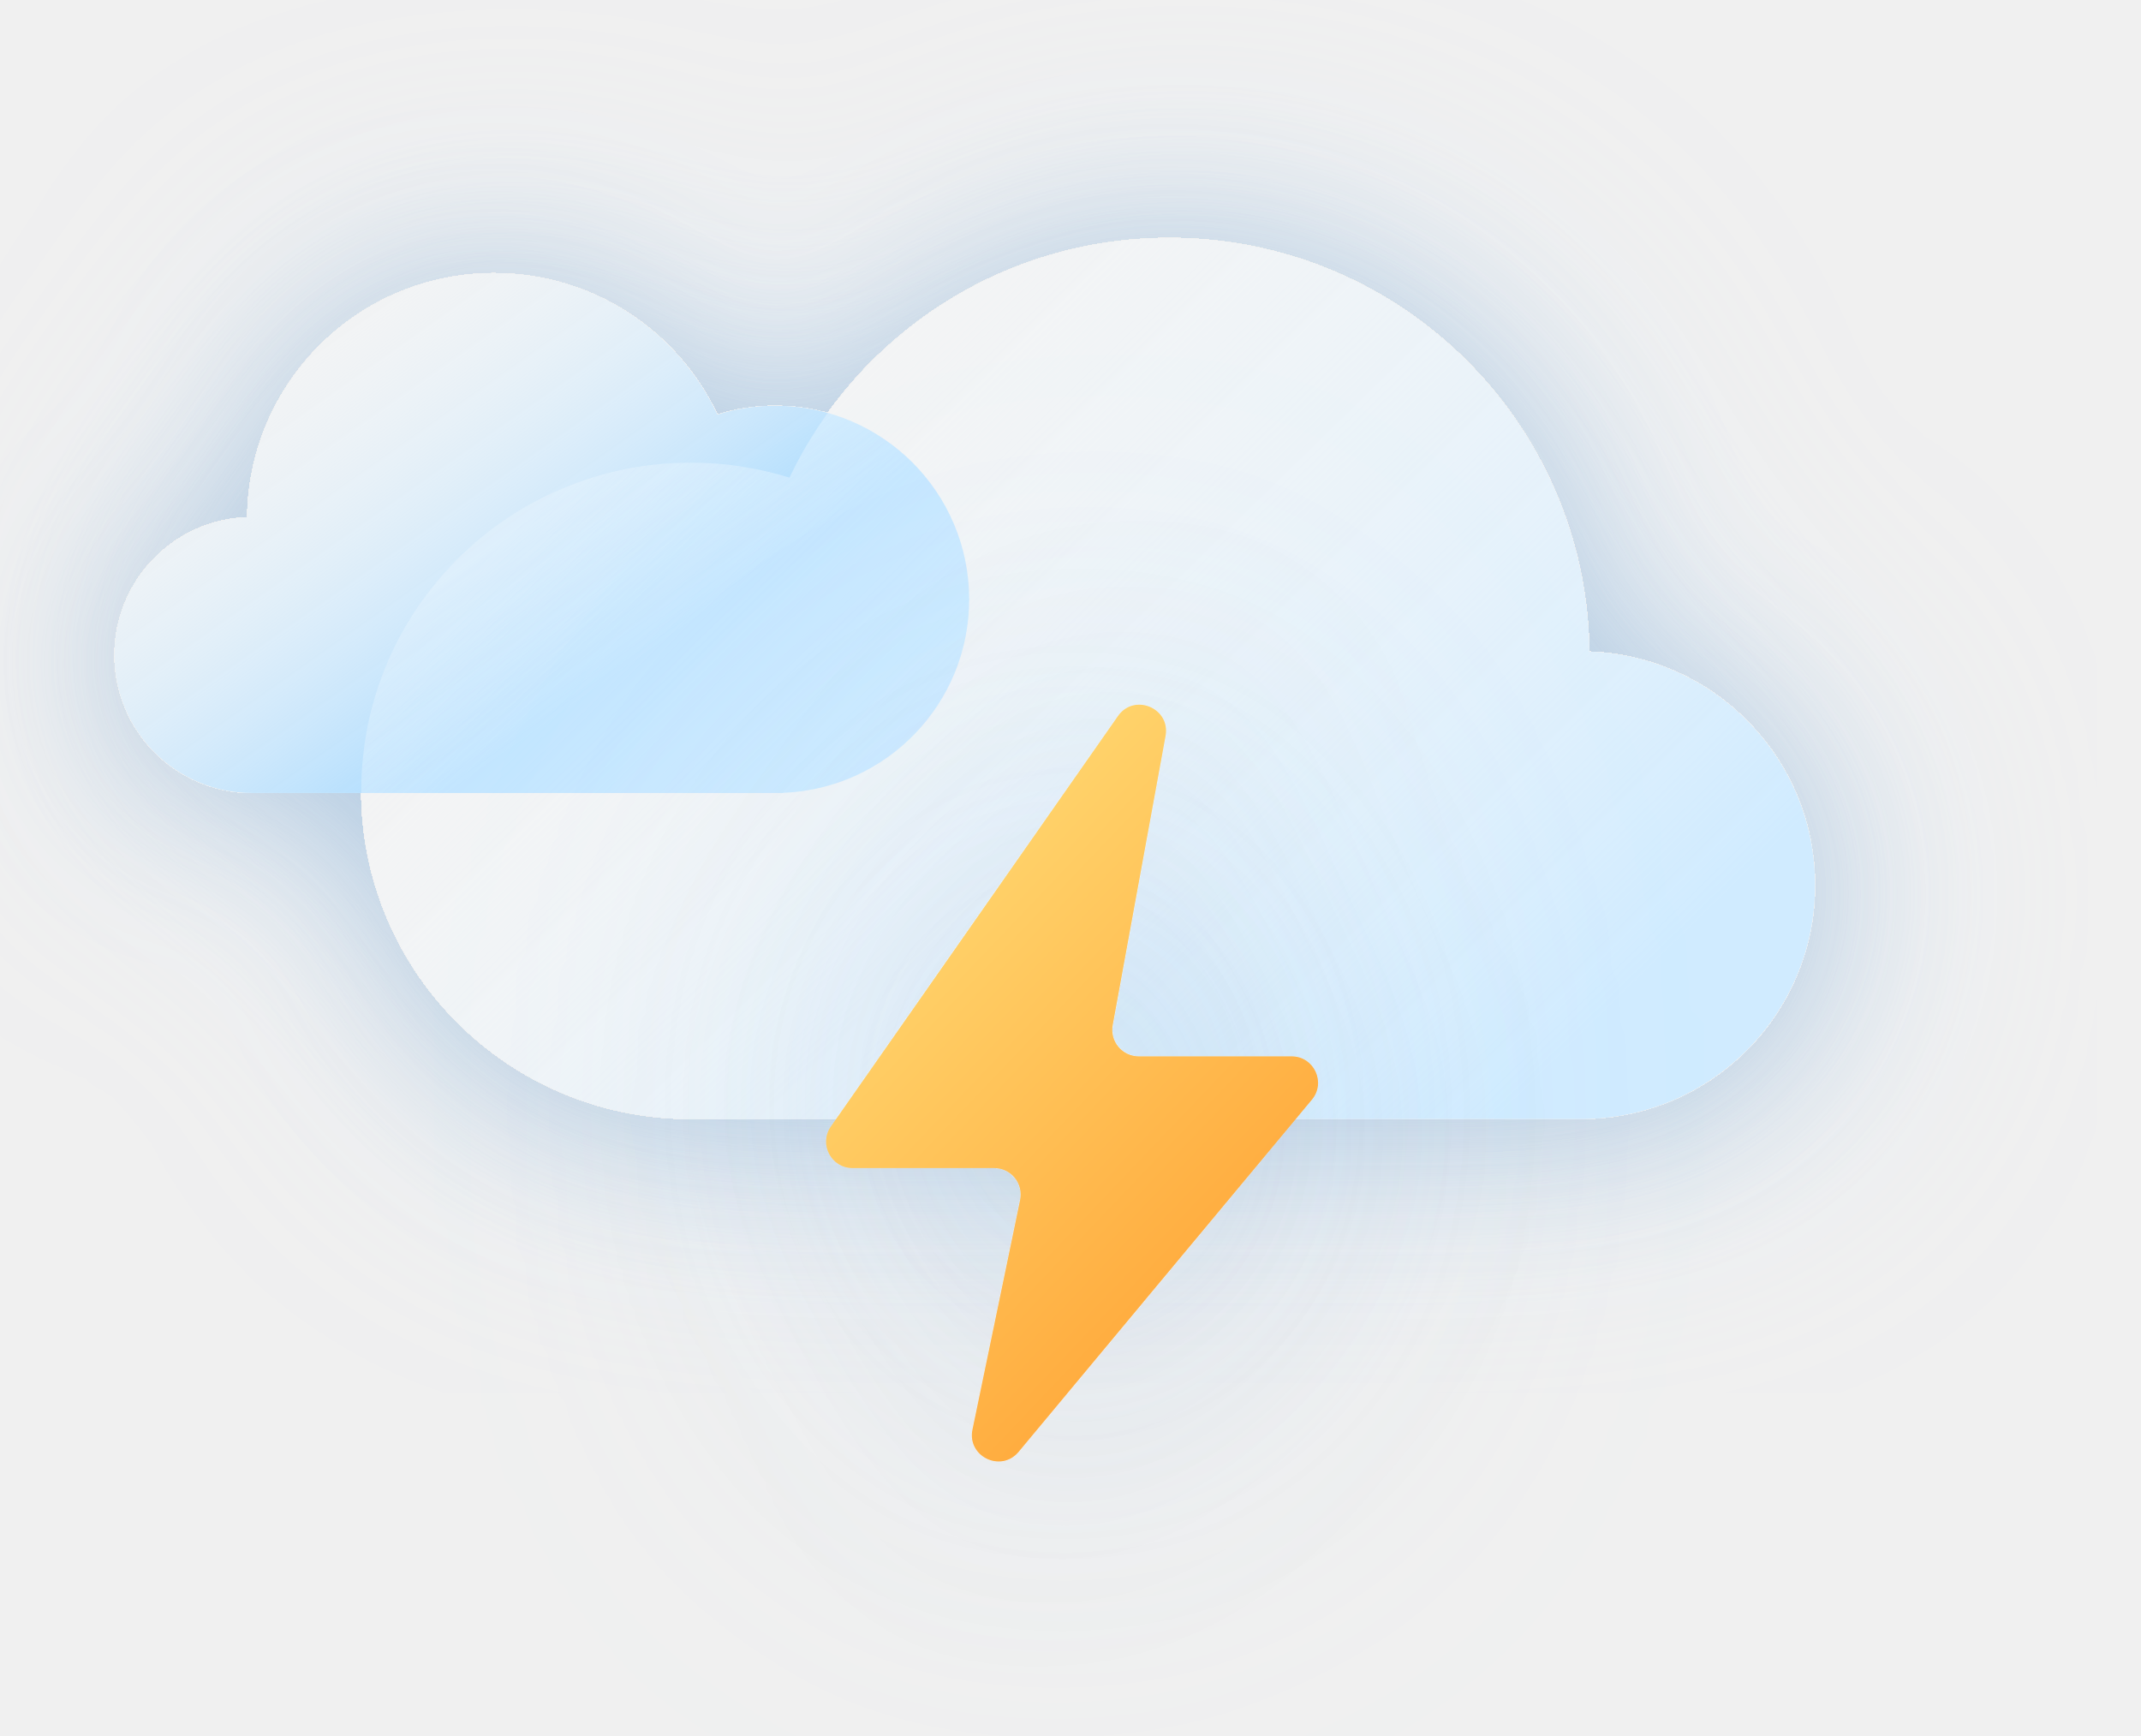
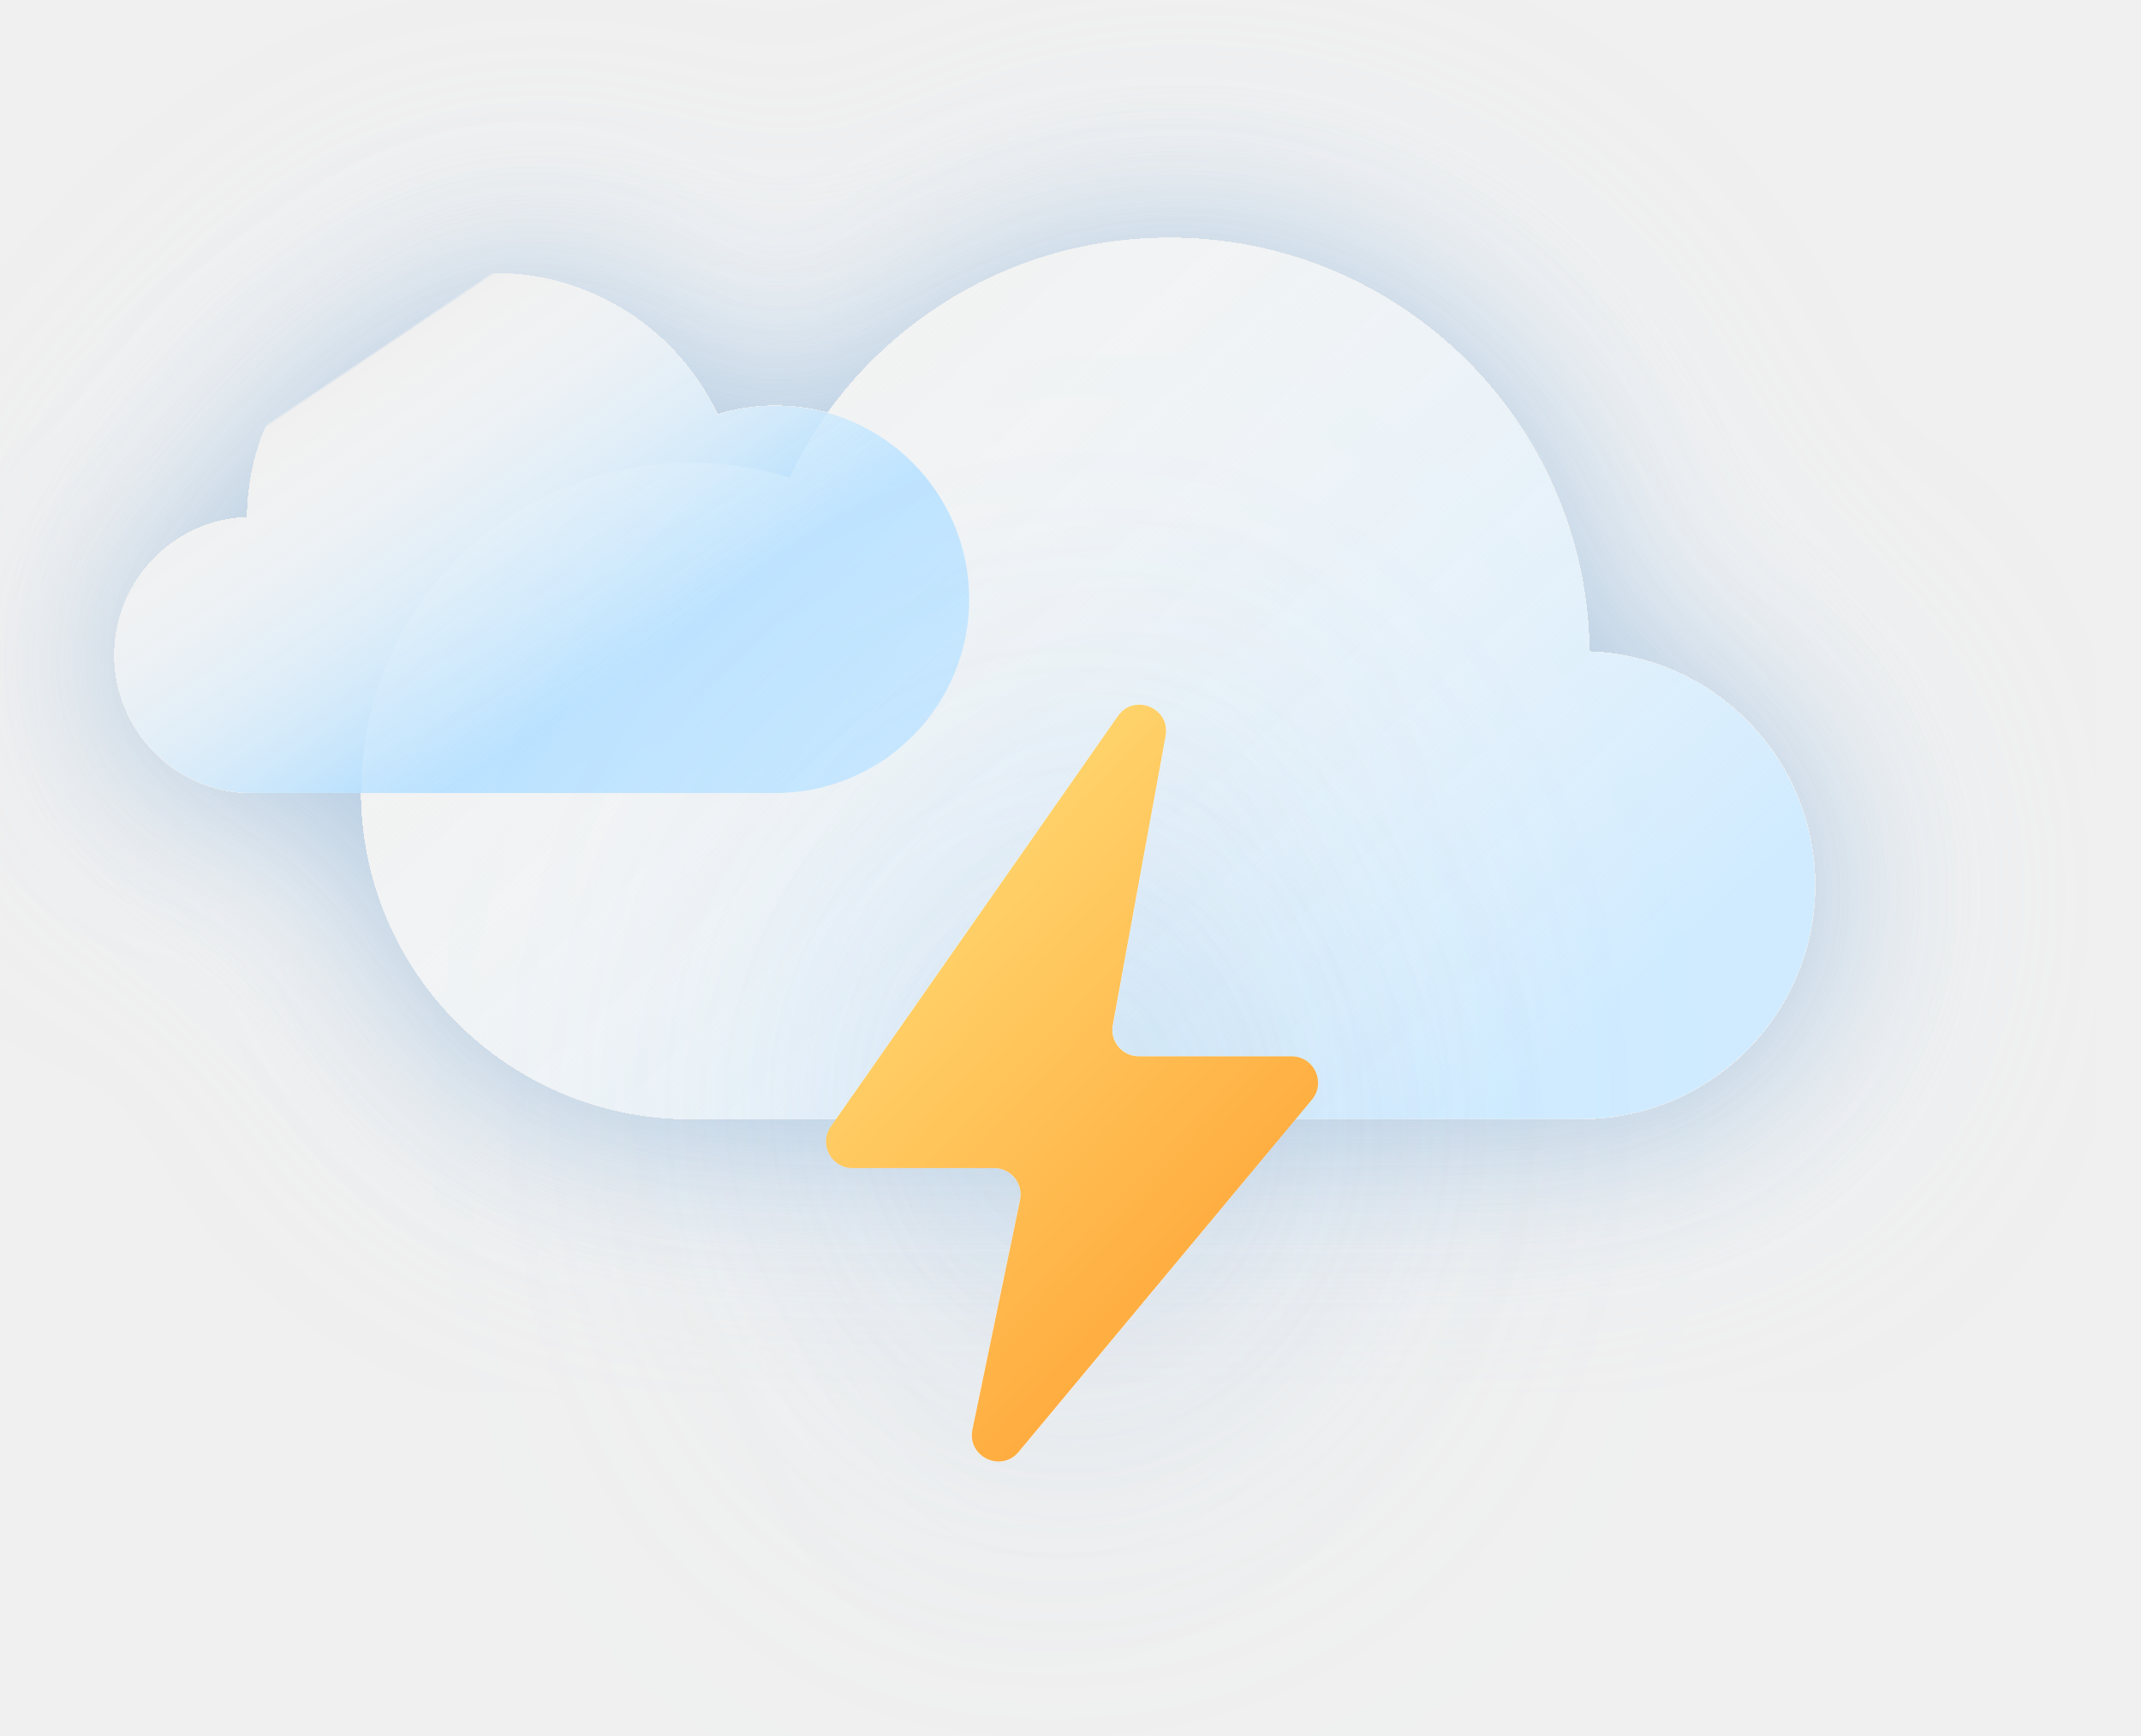
<svg xmlns="http://www.w3.org/2000/svg" width="243" height="197" fill="none">
  <g clip-path="url(#a)">
    <g filter="url(#b)">
-       <path fill-rule="evenodd" clip-rule="evenodd" d="M88.042 90h-59.41C19.998 90 13 82.992 13 74.347c0-8.454 6.693-15.343 15.064-15.643C28.219 43.377 40.702 31 56.077 31c11.198 0 20.862 6.565 25.347 16.053a22 22 0 0 1 6.585-1.002c12.145 0 21.991 9.838 21.991 21.974 0 11.834-9.361 21.483-21.087 21.957V90h-.871Z" fill="url(#c)" />
+       <path fill="url(#c)" fill-rule="evenodd" d="M88.042 90h-59.41C19.998 90 13 82.992 13 74.347c0-8.454 6.693-15.343 15.064-15.643C28.219 43.377 40.702 31 56.077 31c11.198 0 20.862 6.565 25.347 16.053a22 22 0 0 1 6.585-1.002c12.145 0 21.991 9.838 21.991 21.974 0 11.834-9.361 21.483-21.087 21.957V90h-.871Z" clip-rule="evenodd" />
      <g filter="url(#d)">
-         <path fill-rule="evenodd" clip-rule="evenodd" d="M78.352 127h101.057C194.096 127 206 115.121 206 100.469c0-14.329-11.386-26.004-25.624-26.513C180.112 47.977 158.879 27 132.724 27c-19.048 0-35.486 11.127-43.115 27.21a37.543 37.543 0 0 0-11.202-1.7C57.747 52.51 41 69.186 41 89.755c0 20.058 15.923 36.412 35.87 37.214V127h1.482Z" fill="url(#e)" />
+         <path fill="url(#e)" fill-rule="evenodd" d="M78.352 127h101.057C194.096 127 206 115.121 206 100.469c0-14.329-11.386-26.004-25.624-26.513C180.112 47.977 158.879 27 132.724 27c-19.048 0-35.486 11.127-43.115 27.21a37.543 37.543 0 0 0-11.202-1.7C57.747 52.51 41 69.186 41 89.755c0 20.058 15.923 36.412 35.87 37.214V127h1.482Z" clip-rule="evenodd" />
      </g>
    </g>
    <g filter="url(#f)">
-       <path d="m94.301 127.85 32.582-46.582c1.846-2.64 5.989-.91 5.409 2.26l-5.998 32.819a3 3 0 0 0 2.951 3.539h17.352c2.543 0 3.933 2.966 2.306 4.92l-33.289 39.971c-1.999 2.4-5.877.529-5.243-2.529l5.409-26.069a3 3 0 0 0-2.937-3.61H96.759c-2.426 0-3.849-2.731-2.458-4.719Z" fill="url(#g)" />
+       <path fill="url(#g)" d="m94.301 127.85 32.582-46.582c1.846-2.64 5.989-.91 5.409 2.26l-5.998 32.819a3 3 0 0 0 2.951 3.539h17.352c2.543 0 3.933 2.966 2.306 4.92l-33.289 39.971c-1.999 2.4-5.877.529-5.243-2.529l5.409-26.069a3 3 0 0 0-2.937-3.61H96.759c-2.426 0-3.849-2.731-2.458-4.719Z" />
    </g>
  </g>
  <defs>
-     <linearGradient id="c" x1="70" y1="76.5" x2="37.967" y2="31.024" gradientUnits="userSpaceOnUse">
+     <linearGradient id="c" x1="70" x2="44.472" y1="76.5" y2="38.519" gradientUnits="userSpaceOnUse">
      <stop stop-color="#AADBFF" />
-       <stop offset="1" stop-color="#fff" stop-opacity=".21" />
+       <stop offset="1" stop-color="#fff" stop-opacity="0" />
    </linearGradient>
-     <linearGradient id="e" x1="180.379" y1="116.796" x2="92.121" y2="26.617" gradientUnits="userSpaceOnUse">
+     <linearGradient id="e" x1="180.379" x2="98.891" y1="116.796" y2="26.646" gradientUnits="userSpaceOnUse">
      <stop stop-color="#D0EBFF" />
-       <stop offset="1" stop-color="#fff" stop-opacity=".21" />
+       <stop offset="1" stop-color="#fff" stop-opacity=".1" />
    </linearGradient>
-     <linearGradient id="g" x1="99.547" y1="79.905" x2="162.477" y2="139.803" gradientUnits="userSpaceOnUse">
+     <linearGradient id="g" x1="99.547" x2="162.477" y1="79.905" y2="139.803" gradientUnits="userSpaceOnUse">
      <stop stop-color="#FFE27C" />
      <stop offset="1" stop-color="#FFA031" />
    </linearGradient>
-     <filter id="b" x="-15" y="-2" width="253" height="160" filterUnits="userSpaceOnUse" color-interpolation-filters="sRGB">
+     <filter id="b" width="253" height="160" x="-15" y="-2" color-interpolation-filters="sRGB" filterUnits="userSpaceOnUse">
      <feFlood flood-opacity="0" result="BackgroundImageFix" />
-       <feColorMatrix in="SourceAlpha" values="0 0 0 0 0 0 0 0 0 0 0 0 0 0 0 0 0 0 127 0" result="hardAlpha" />
+       <feColorMatrix in="SourceAlpha" result="hardAlpha" values="0 0 0 0 0 0 0 0 0 0 0 0 0 0 0 0 0 0 127 0" />
      <feOffset dx="2" dy="1" />
      <feGaussianBlur stdDeviation="15" />
      <feComposite in2="hardAlpha" operator="out" />
      <feColorMatrix values="0 0 0 0 0.793 0 0 0 0 0.901 0 0 0 0 1 0 0 0 0.5 0" />
      <feBlend in2="BackgroundImageFix" result="effect1_dropShadow_278_5936" />
-       <feColorMatrix in="SourceAlpha" values="0 0 0 0 0 0 0 0 0 0 0 0 0 0 0 0 0 0 127 0" result="hardAlpha" />
+       <feColorMatrix in="SourceAlpha" result="hardAlpha" values="0 0 0 0 0 0 0 0 0 0 0 0 0 0 0 0 0 0 127 0" />
      <feOffset dy="1" />
      <feGaussianBlur stdDeviation="9.5" />
      <feComposite in2="hardAlpha" operator="out" />
      <feColorMatrix values="0 0 0 0 0.401 0 0 0 0 0.581 0 0 0 0 0.75 0 0 0 0.4 0" />
      <feBlend in2="effect1_dropShadow_278_5936" result="effect2_dropShadow_278_5936" />
      <feBlend in="SourceGraphic" in2="effect2_dropShadow_278_5936" result="shape" />
    </filter>
-     <filter id="d" x="33" y="19" width="181" height="116" filterUnits="userSpaceOnUse" color-interpolation-filters="sRGB">
+     <filter id="d" width="181" height="116" x="33" y="19" color-interpolation-filters="sRGB" filterUnits="userSpaceOnUse">
      <feFlood flood-opacity="0" result="BackgroundImageFix" />
      <feGaussianBlur in="BackgroundImageFix" stdDeviation="4" />
      <feComposite in2="SourceAlpha" operator="in" result="effect1_backgroundBlur_278_5936" />
      <feBlend in="SourceGraphic" in2="effect1_backgroundBlur_278_5936" result="shape" />
    </filter>
-     <filter id="f" x="43.754" y="30.976" width="155.849" height="185.894" filterUnits="userSpaceOnUse" color-interpolation-filters="sRGB">
+     <filter id="f" width="155.849" height="185.894" x="43.754" y="30.976" color-interpolation-filters="sRGB" filterUnits="userSpaceOnUse">
      <feFlood flood-opacity="0" result="BackgroundImageFix" />
-       <feColorMatrix in="SourceAlpha" values="0 0 0 0 0 0 0 0 0 0 0 0 0 0 0 0 0 0 127 0" result="hardAlpha" />
+       <feColorMatrix in="SourceAlpha" result="hardAlpha" values="0 0 0 0 0 0 0 0 0 0 0 0 0 0 0 0 0 0 127 0" />
      <feOffset dx="2" dy="1" />
      <feGaussianBlur stdDeviation="15.5" />
      <feComposite in2="hardAlpha" operator="out" />
      <feColorMatrix values="0 0 0 0 0.401 0 0 0 0 0.581 0 0 0 0 0.75 0 0 0 0.15 0" />
      <feBlend in2="BackgroundImageFix" result="effect1_dropShadow_278_5936" />
-       <feColorMatrix in="SourceAlpha" values="0 0 0 0 0 0 0 0 0 0 0 0 0 0 0 0 0 0 127 0" result="hardAlpha" />
+       <feColorMatrix in="SourceAlpha" result="hardAlpha" values="0 0 0 0 0 0 0 0 0 0 0 0 0 0 0 0 0 0 127 0" />
      <feOffset dy="1" />
      <feGaussianBlur stdDeviation="25" />
      <feComposite in2="hardAlpha" operator="out" />
      <feColorMatrix values="0 0 0 0 0.705 0 0 0 0 0.843 0 0 0 0 0.971 0 0 0 0.35 0" />
      <feBlend in2="effect1_dropShadow_278_5936" result="effect2_dropShadow_278_5936" />
      <feBlend in="SourceGraphic" in2="effect2_dropShadow_278_5936" result="shape" />
    </filter>
    <clipPath id="a">
      <path fill="#fff" d="M0 0h243v197H0z" />
    </clipPath>
  </defs>
</svg>
